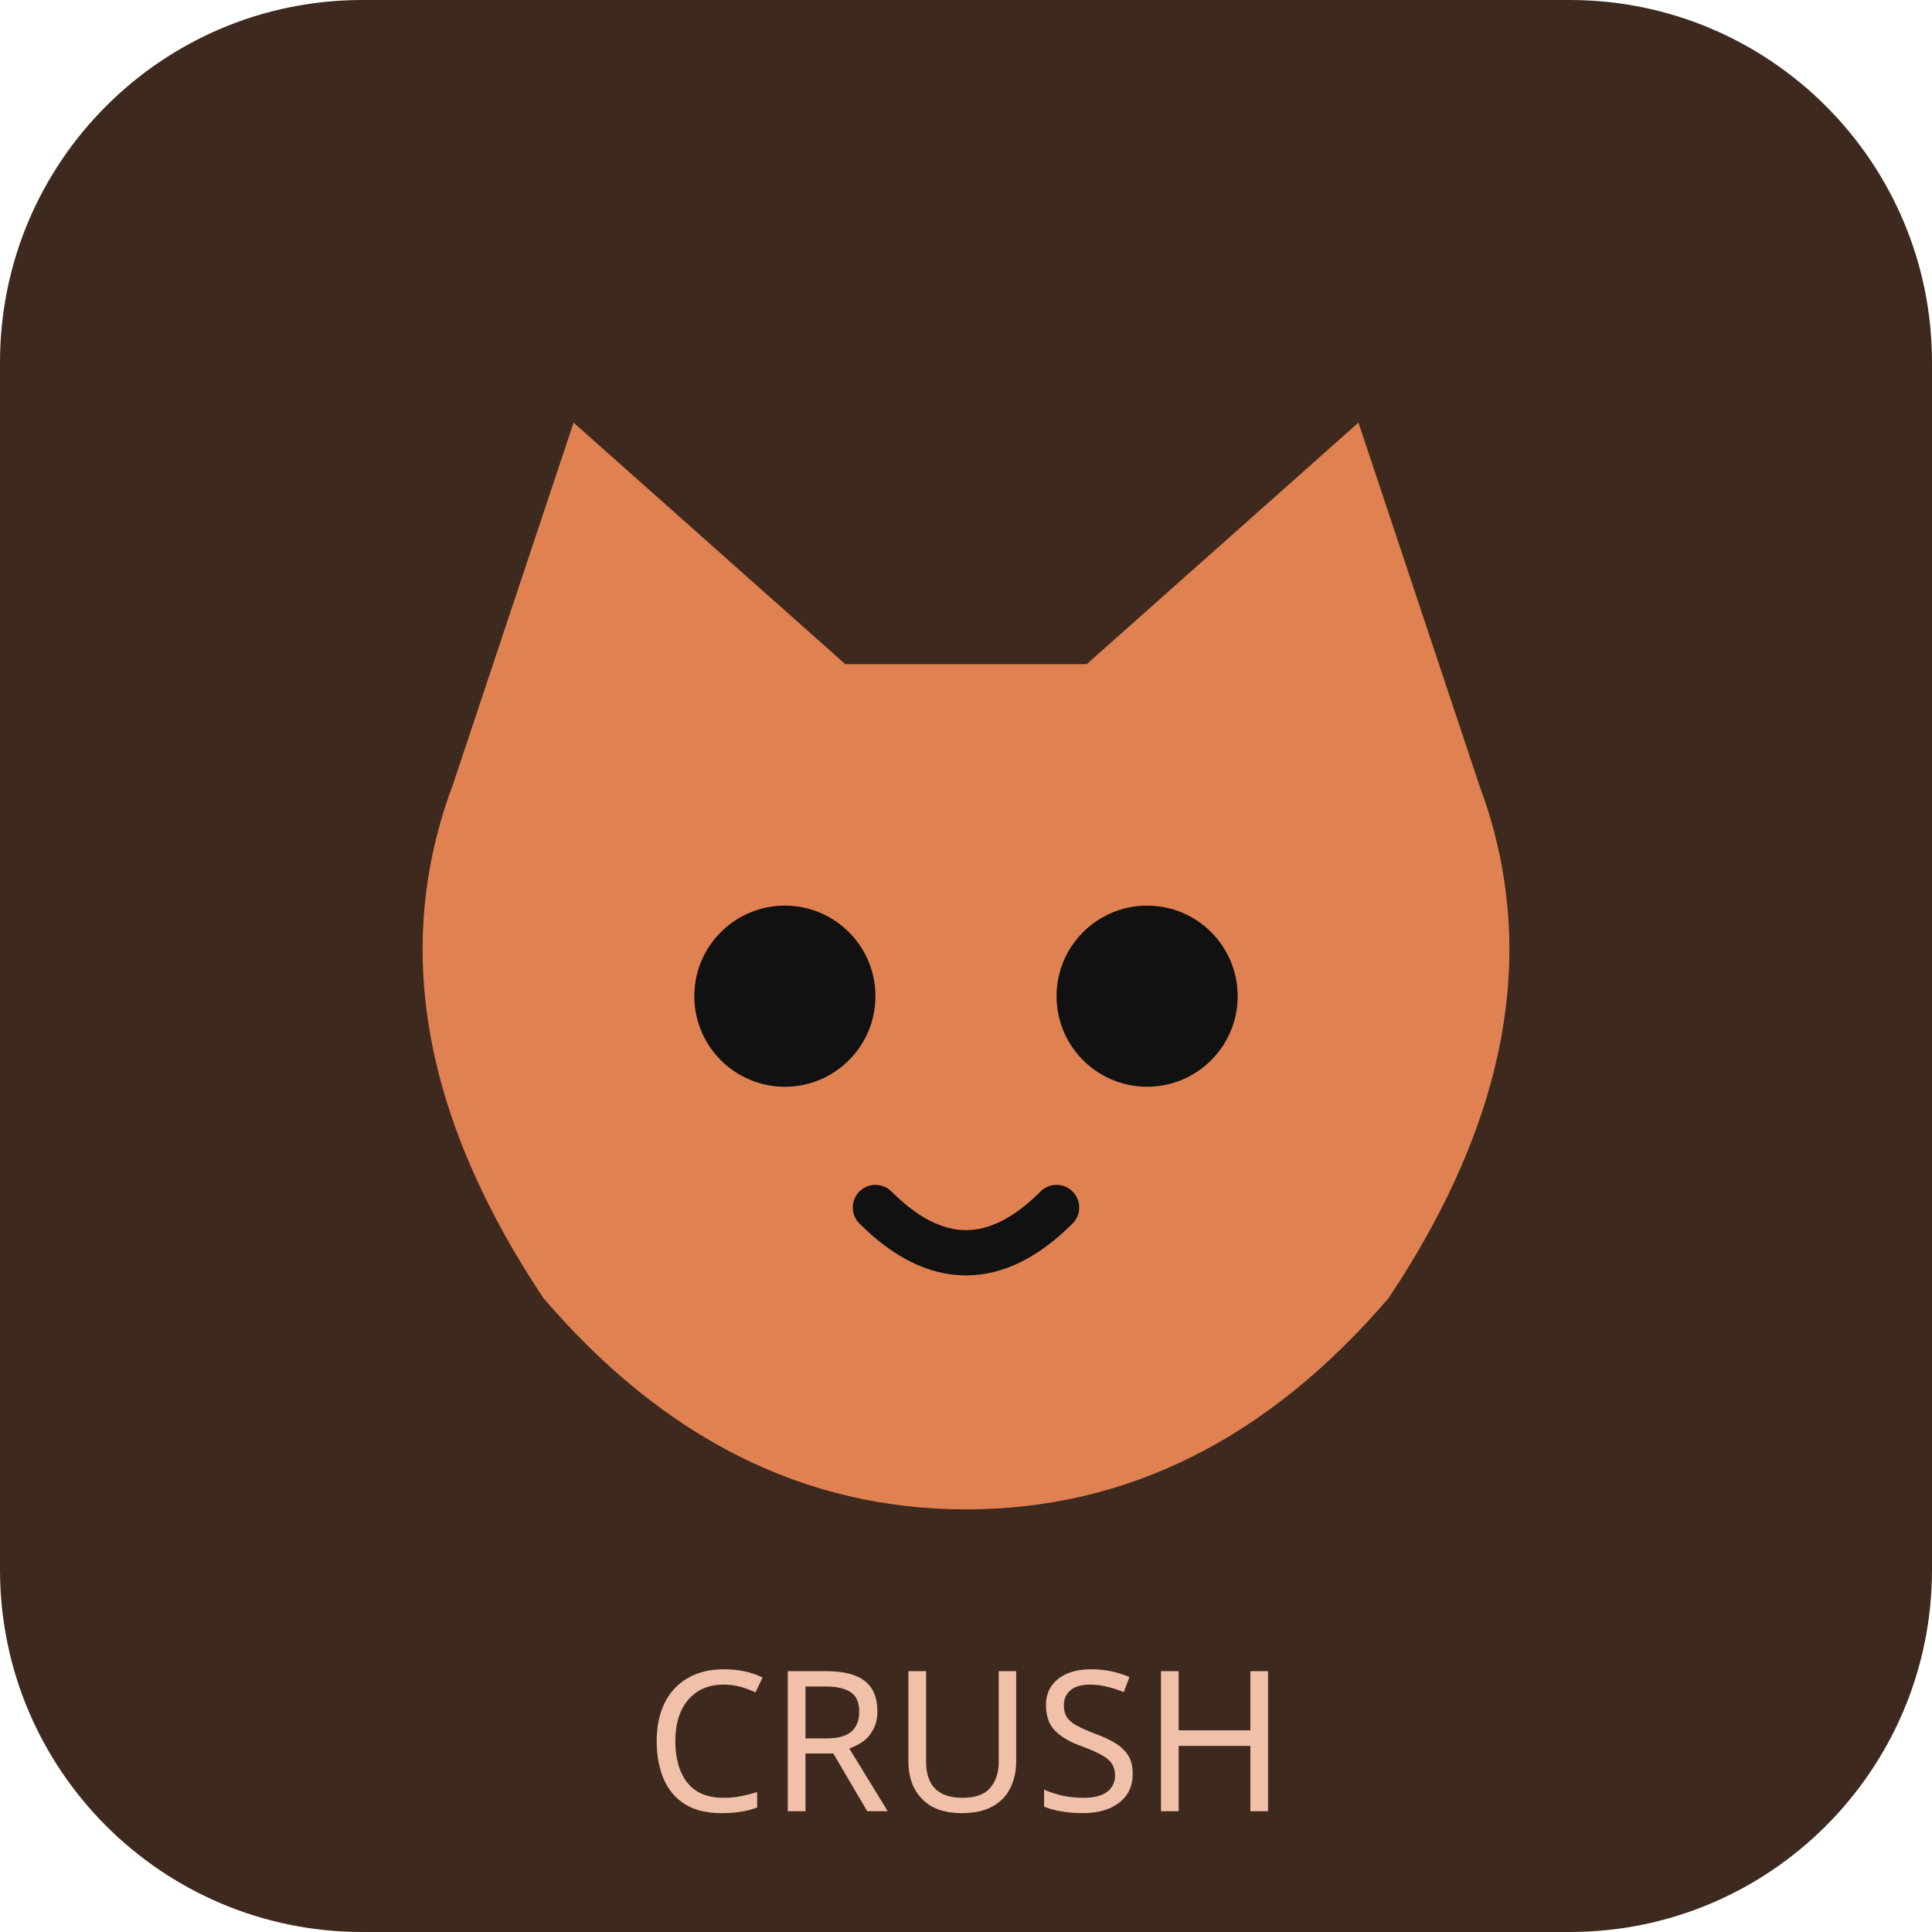
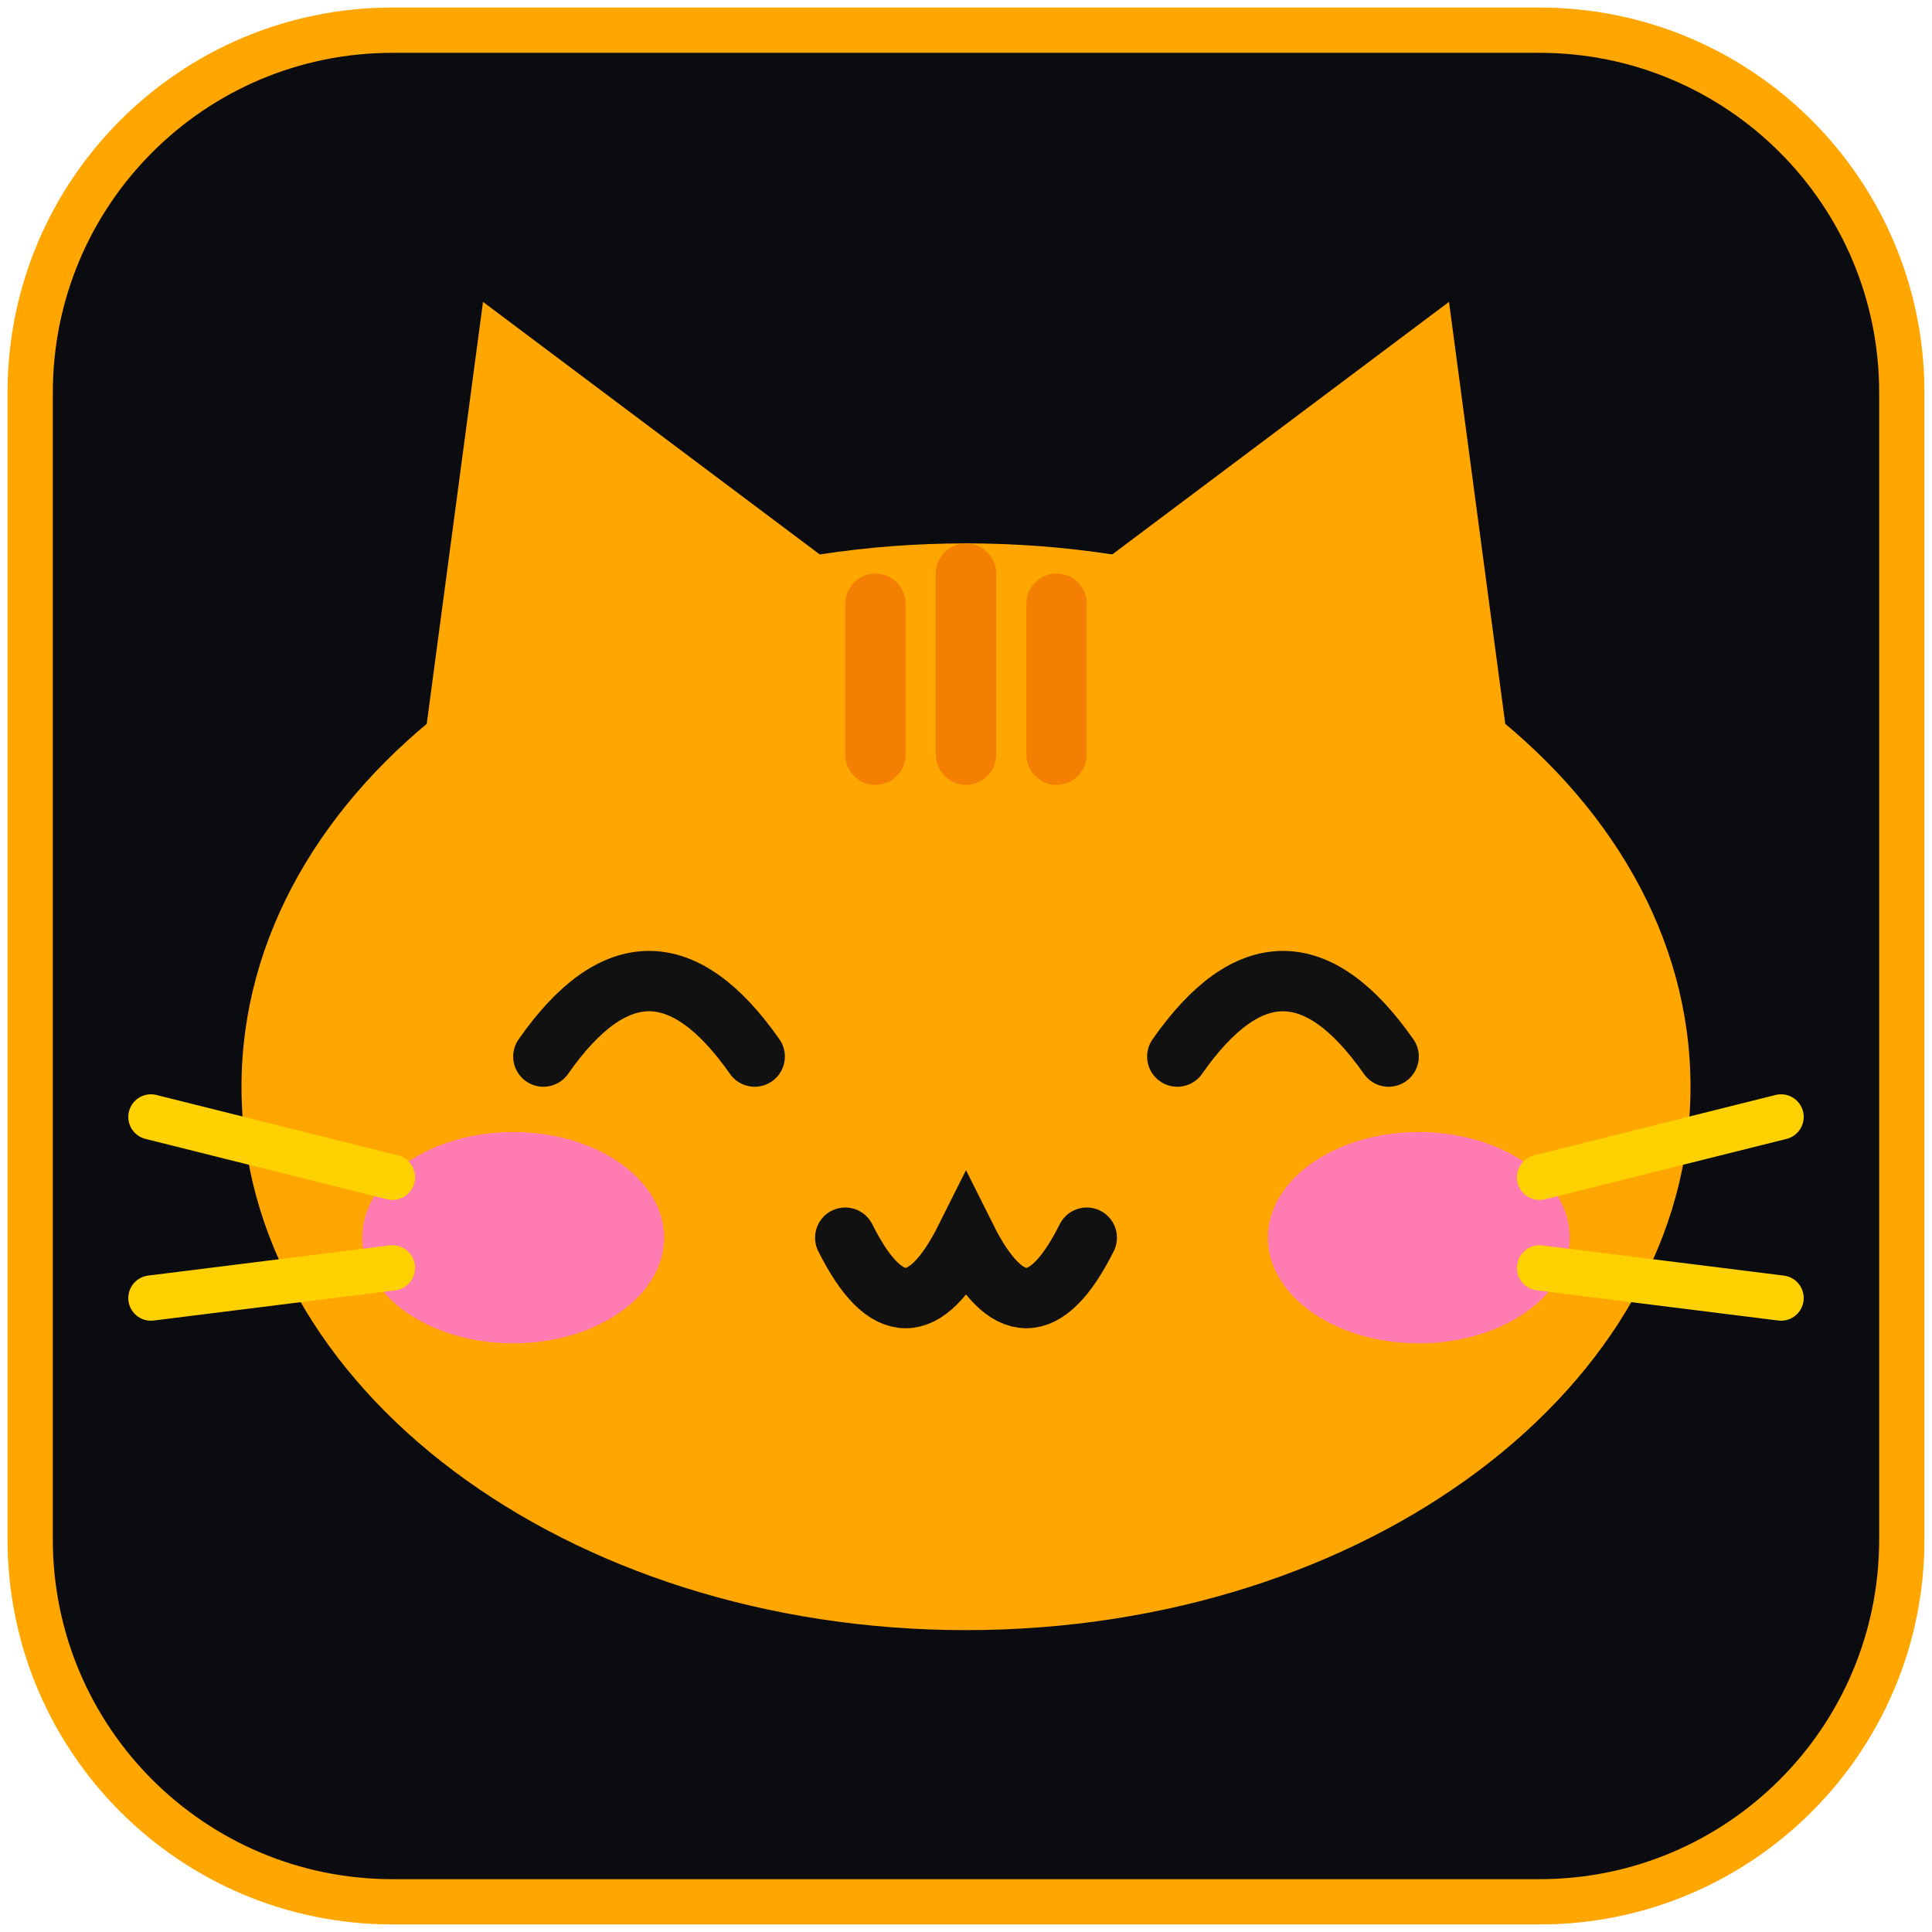
<svg xmlns="http://www.w3.org/2000/svg" viewBox="0 0 128 128">
-   <rect width="128" height="128" rx="24" fill="hsl(20,35%,18%)" />
-   <path d="M30 52 L38 28 L56 44 L72 44 L90 28 L98 52 Q104 68 92 86 Q80 100 64 100 Q48 100 36 86 Q24 68 30 52Z" fill="hsl(20,70%,60%)" />
-   <circle cx="52" cy="66" r="6" fill="#111" />
-   <circle cx="76" cy="66" r="6" fill="#111" />
-   <path d="M58 80 Q64 86 70 80" stroke="#111" stroke-width="3" fill="none" stroke-linecap="round" />
-   <text x="64" y="120" text-anchor="middle" font-family="sans-serif" font-size="13" fill="hsl(20,70%,80%)">CRUSH</text>
+   <rect x="2" y="2" width="124" height="124" rx="24" fill="#0b0c0f" stroke="#FFA600" stroke-width="3" />
+   <path d="M28 50 L32 20 L56 38 L72 38 L96 20 L100 50Z" fill="#FFA600" />
+   <ellipse cx="64" cy="72" rx="48" ry="36" fill="#FFA600" />
+   <path d="M58 40 L58 50 M64 38 L64 50 M70 40 L70 50" stroke="#F57F01" stroke-width="4" stroke-linecap="round" />
+   <ellipse cx="34" cy="82" rx="10" ry="7" fill="#FF7BB1" />
+   <ellipse cx="94" cy="82" rx="10" ry="7" fill="#FF7BB1" />
+   <path d="M36 70 Q43 60 50 70 M78 70 Q85 60 92 70" stroke="#111111" stroke-width="4" fill="none" stroke-linecap="round" />
+   <path d="M56 82 Q60 90 64 82 Q68 90 72 82" stroke="#111111" stroke-width="4" fill="none" stroke-linecap="round" />
+   <path d="M10 74 L26 78 M10 86 L26 84 M118 74 L102 78 M118 86 L102 84" stroke="#FFD100" stroke-width="3" stroke-linecap="round" />
</svg>
